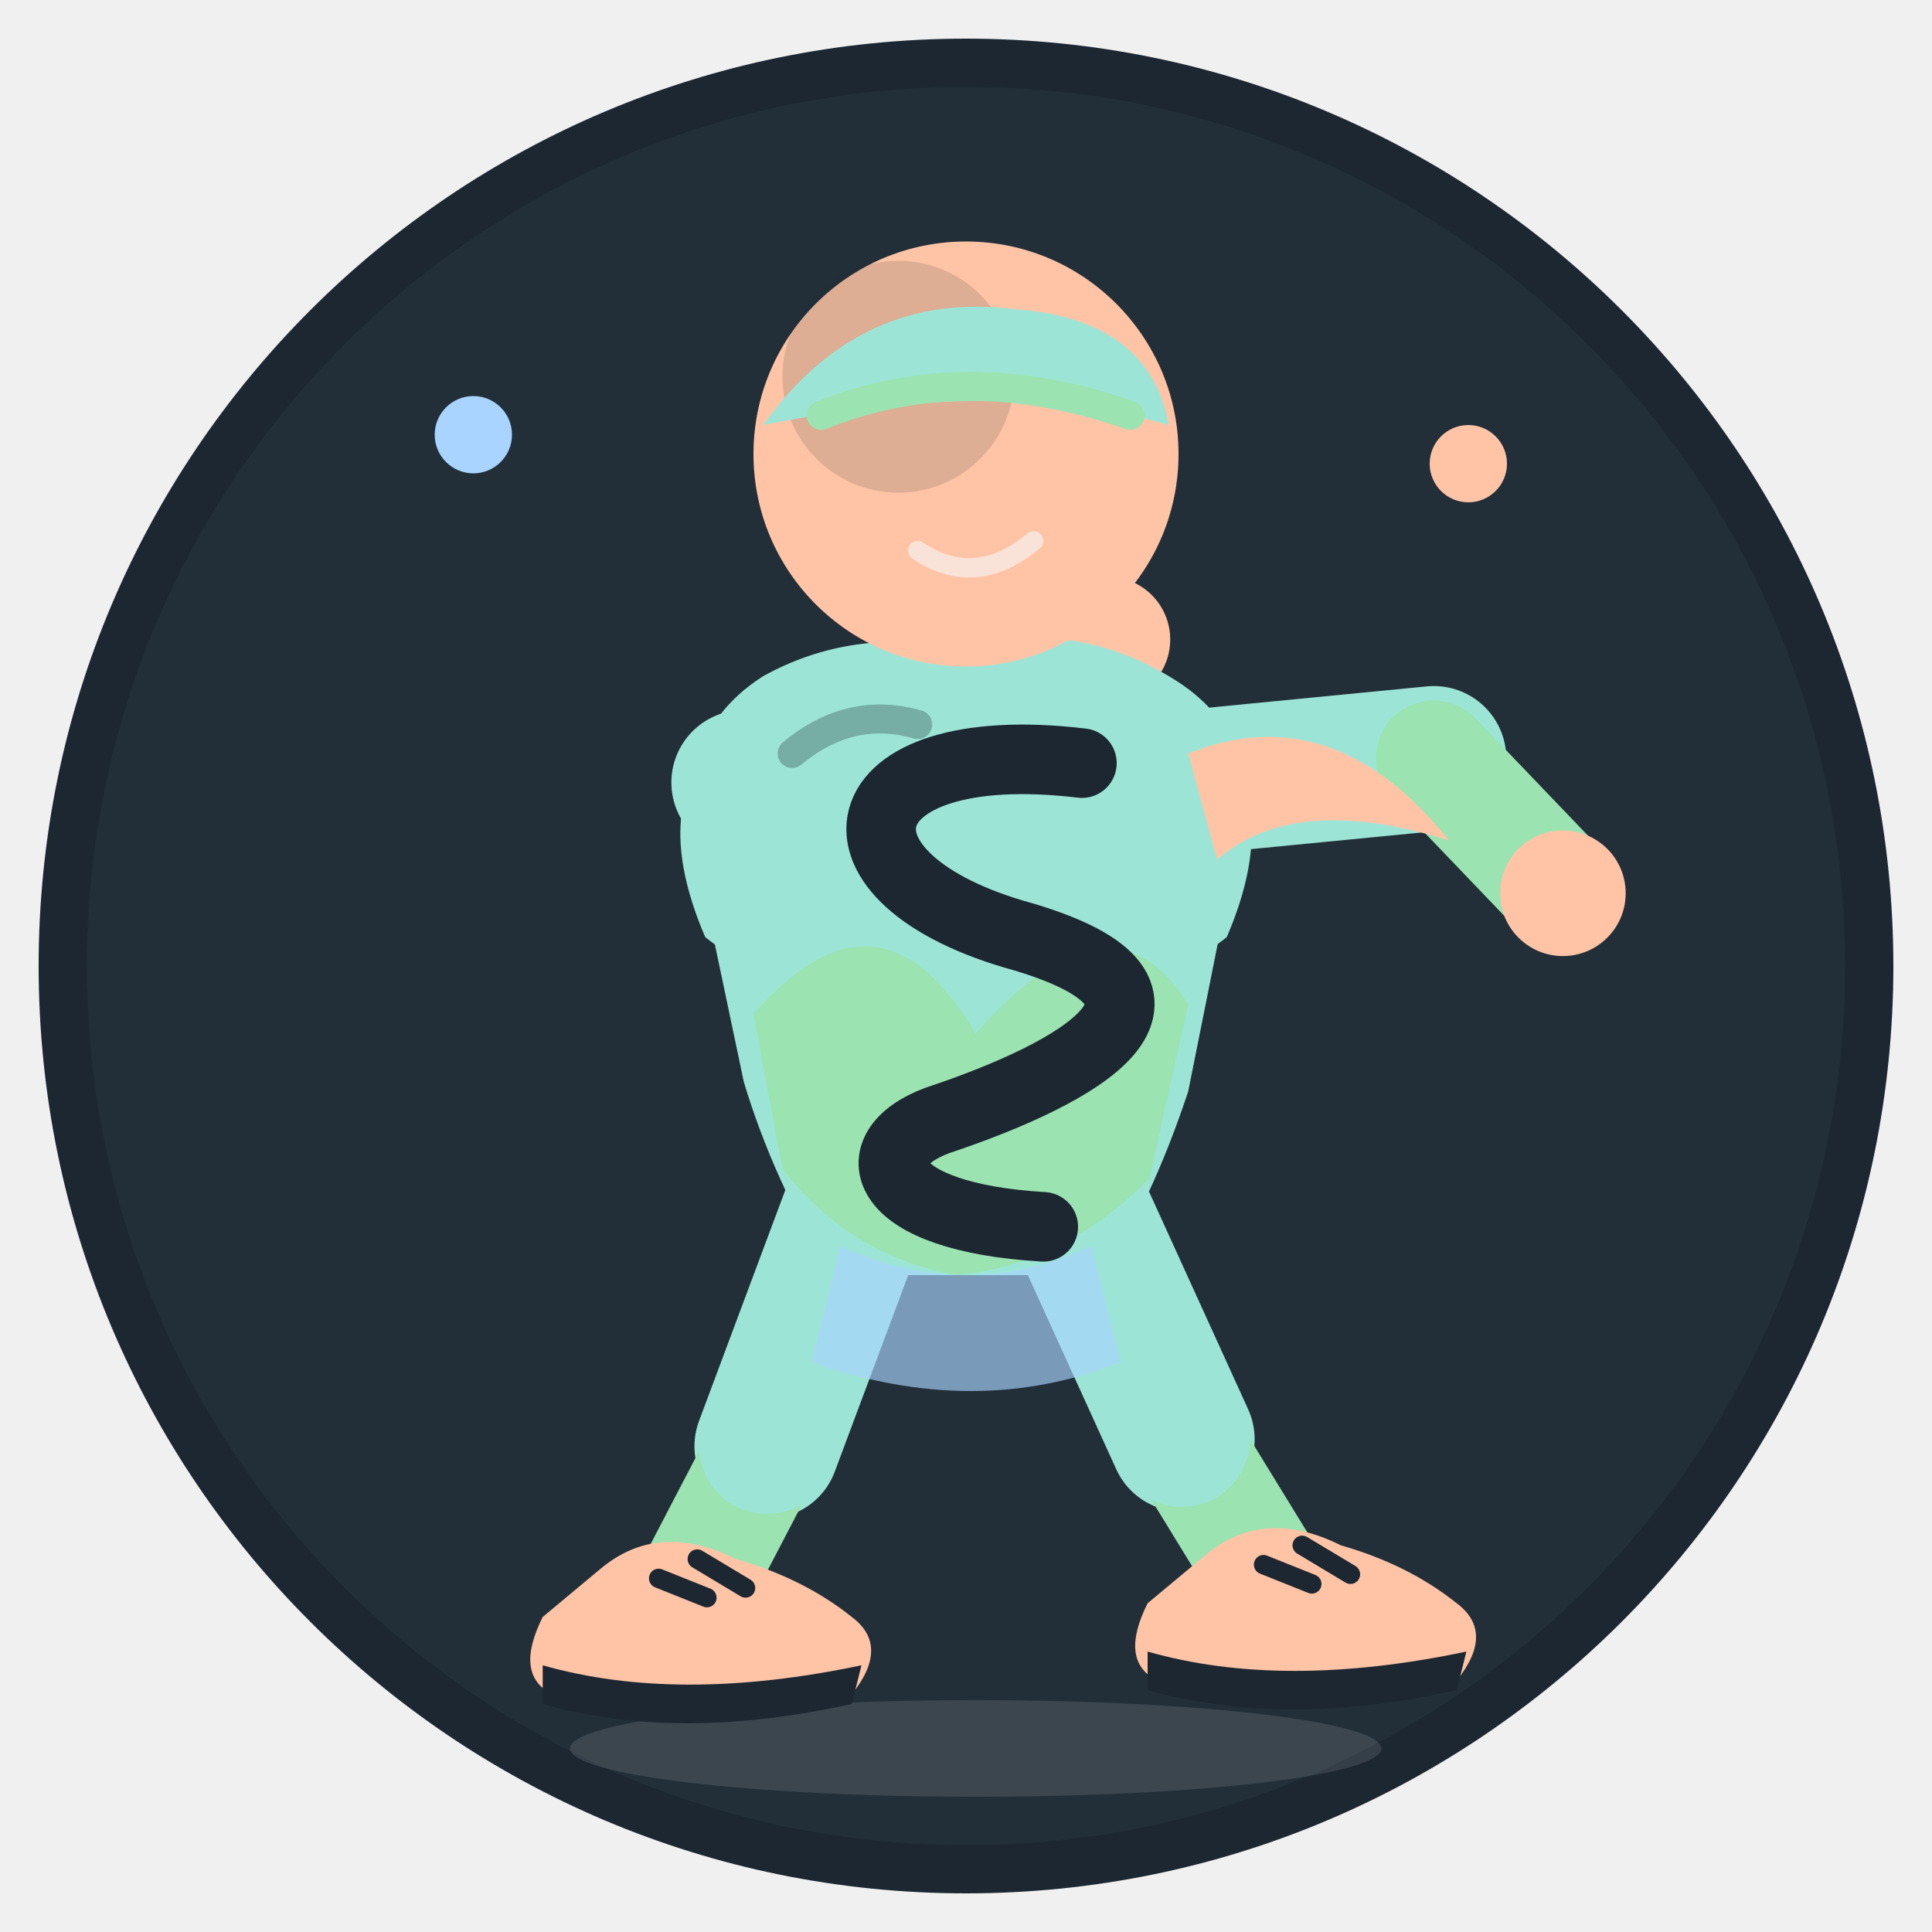
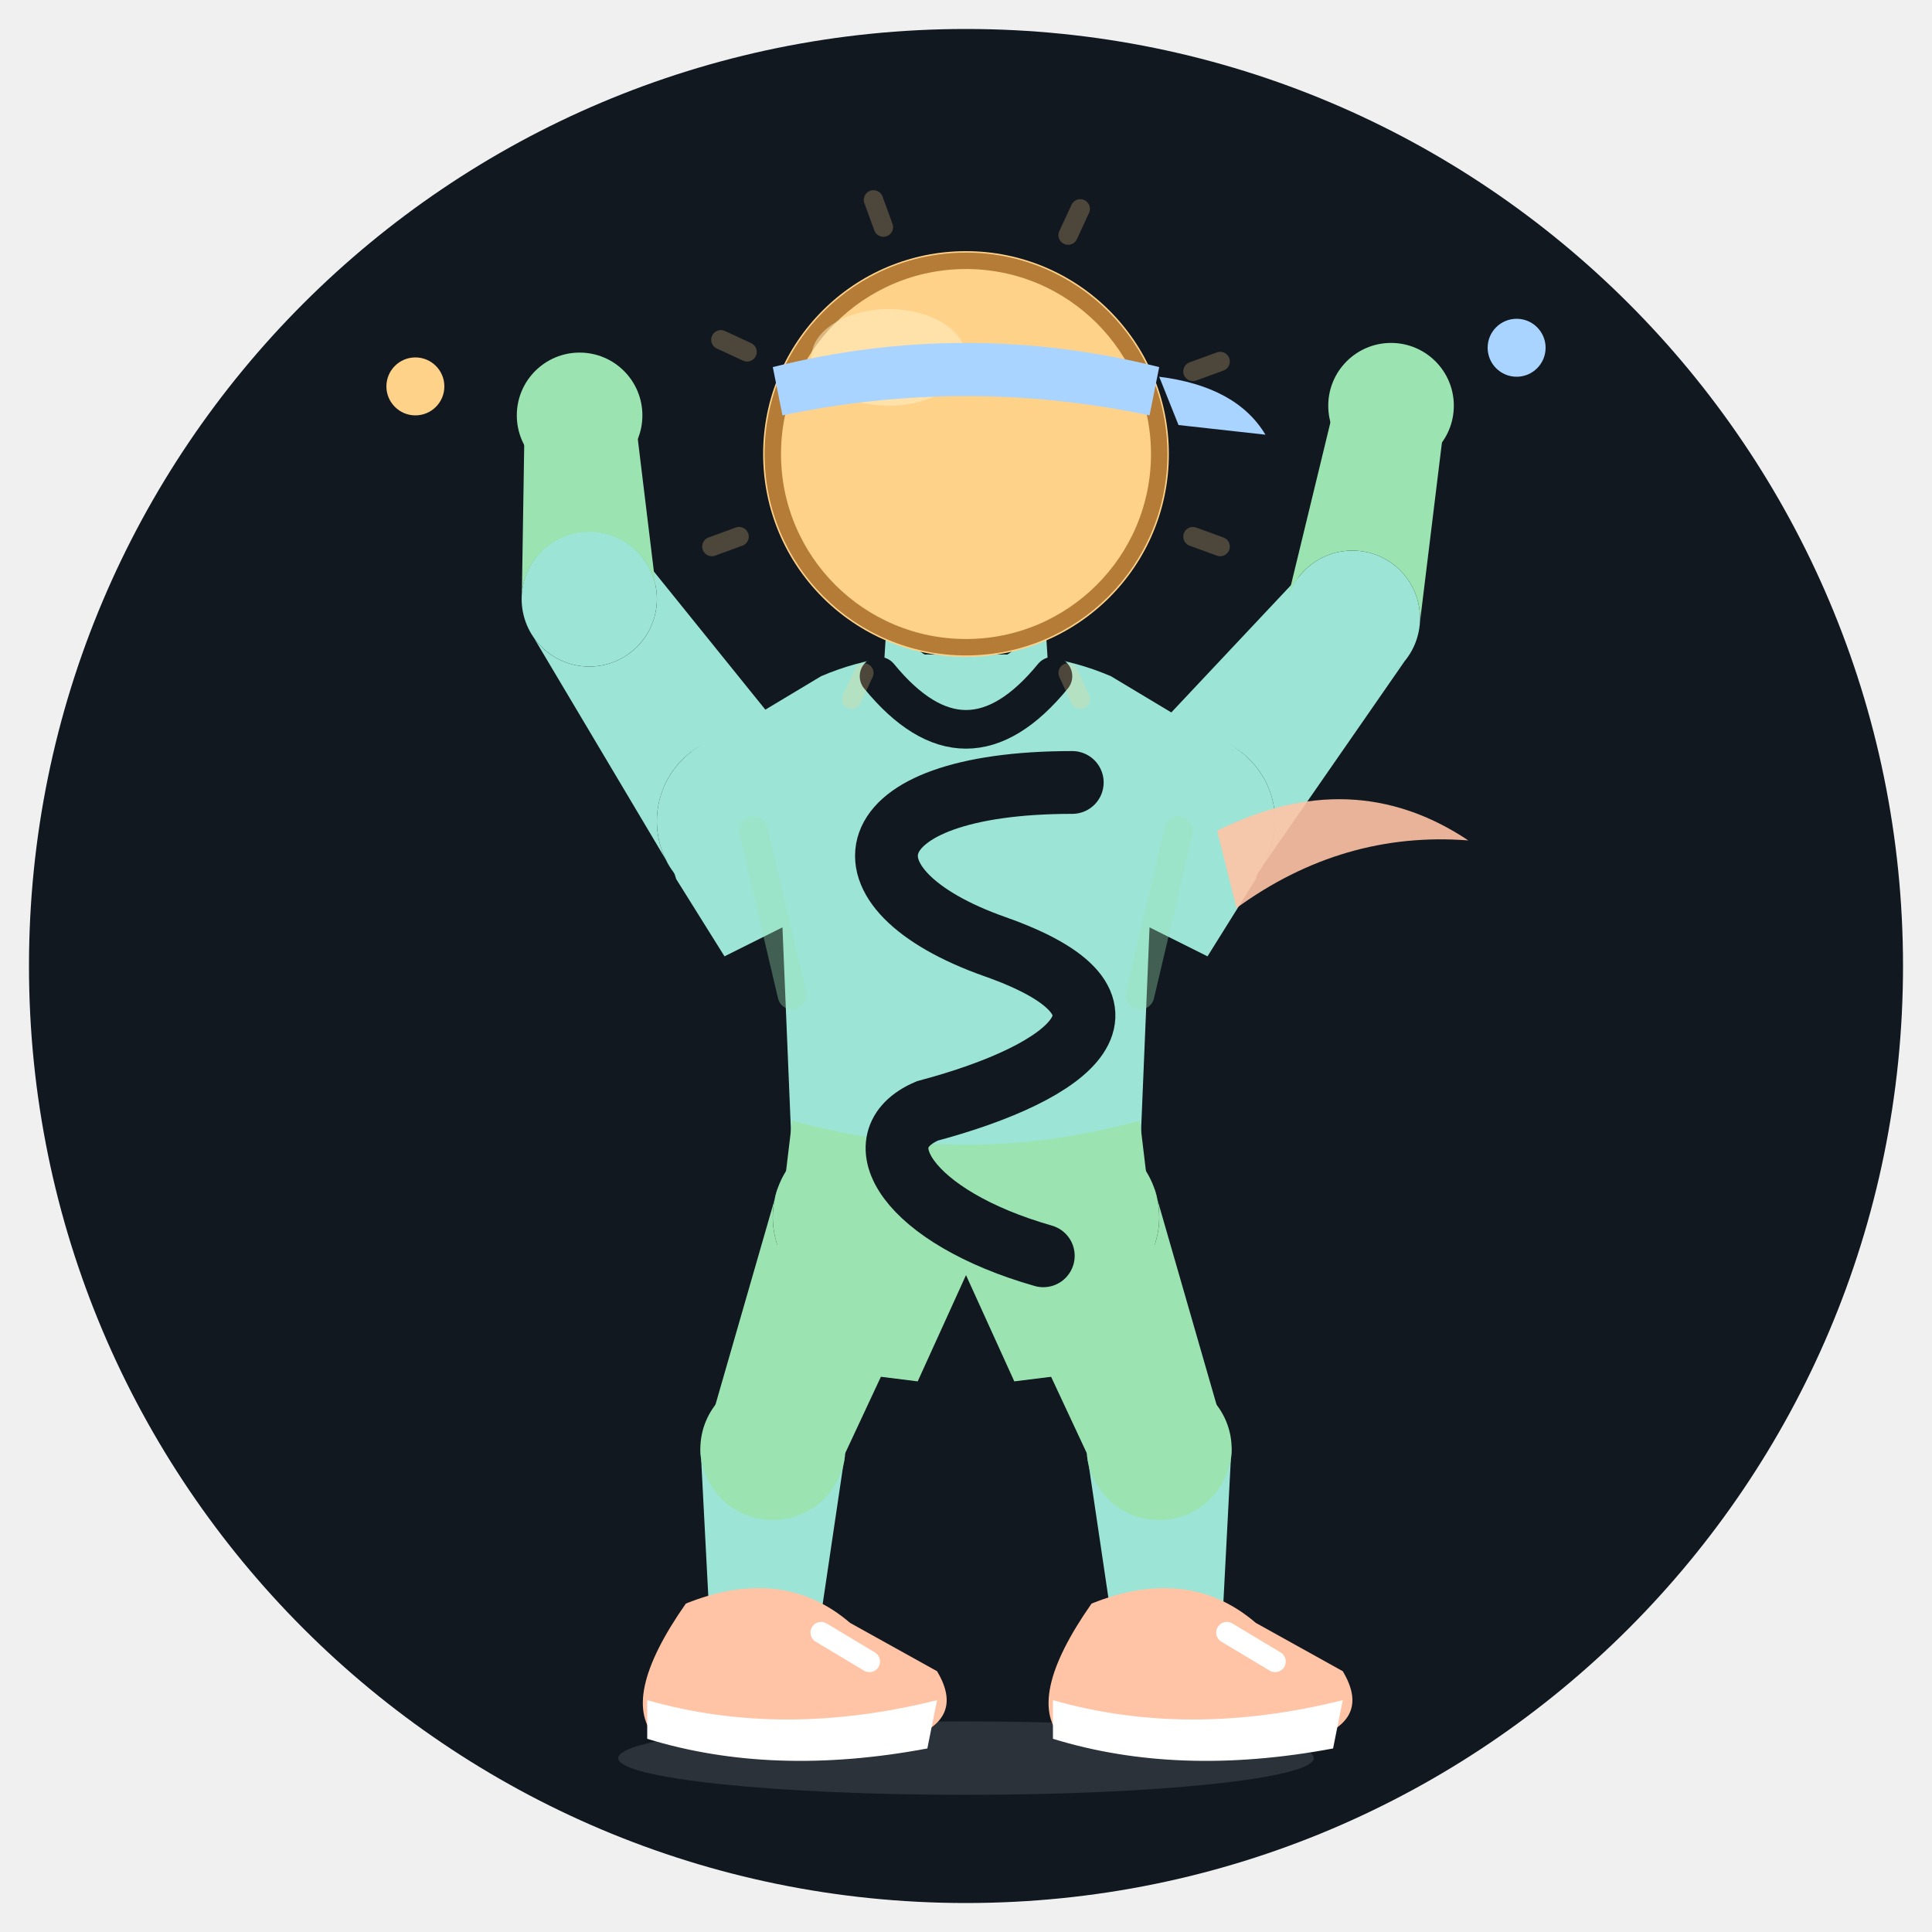
- <svg xmlns="http://www.w3.org/2000/svg" viewBox="0 0 200 200" width="96" height="96" class="trail-athlete-v3" data-pose="finish">
-   <circle cx="100" cy="100" r="96" fill="#1C2732" />
-   <circle cx="100" cy="100" r="91" fill="#9CE5D6" opacity=".045" />
-   <g class="m-shadow">
-     <ellipse cx="101" cy="181" rx="42" ry="5" fill="#F5F8FA" opacity=".12" />
-   </g>
-   <g class="m-leg-a">
-     <path d="M89.00 124.00 Q84.19 136.86 79.39 149.72" fill="none" stroke="#9CE5D6" stroke-width="15" stroke-linecap="round" />
-     <path d="M79.39 149.72 Q74.78 158.56 70.18 167.39" fill="none" stroke="#9BE3B1" stroke-width="12" stroke-linecap="round" />
-     <circle cx="79.39" cy="149.72" r="7" fill="#9CE5D6" />
-     <g transform="translate(70.18 167.39)">
-       <path d="M-8 -5 Q-2 -10 6 -6 Q13 -4 18 0 Q22 3 18 8 L-13 8 Q-17 6 -14 0Z" fill="#FFC4A6" />
-       <path d="M-14 5 Q0 9 19 5 L18 9 Q0 13 -14 9Z" fill="#1C2732" />
-       <path d="M-2 -4 L3 -2 M2 -6 L7 -3" stroke="#1C2732" stroke-width="2" stroke-linecap="round" />
+ <svg xmlns="http://www.w3.org/2000/svg" viewBox="0 0 200 200" width="96" height="96" class="trail-companion" data-pose="finish" data-theme="dark">
+   <g class="m-character">
+     <circle cx="100" cy="100" r="97" fill="#111820" />
+     <g class="m-shadow">
+       <ellipse cx="100" cy="182" rx="36" ry="3.8" fill="#F5F8FA" opacity=".12" />
+     </g>
+     <g class="m-leg-a">
+       <circle cx="89" cy="126" r="9" fill="#9BE3B1" />
+       <path d="M80.57,122.84 L73.45,147.54 A7,7 0 0 1 86.55,152.46 L97.43,129.16 A9,9 0 0 1 80.57,122.84Z" fill="#9BE3B1" />
+       <circle cx="80" cy="150" r="7.5" fill="#9BE3B1" />
+       <path d="M72.51,149.64 L73.61,170.74 A5.4,5.4 0 0 1 84.39,171.26 L87.49,150.36 A7.5,7.5 0 0 1 72.51,149.64Z" fill="#9CE5D6" />
+       <circle cx="79" cy="171" r="5.5" fill="#9CE5D6" />
+       <path d="M71 166 Q81 162 88 168 L97 173 Q100 178 94 180 L68 180 Q64 176 71 166Z" fill="#FFC4A6" />
+       <path d="M67 176 Q81 180 97 176 L96 181 Q80 184 67 180Z" fill="#FFFFFF" />
+       <path d="M85 169 L90 172" stroke="#FFFFFF" stroke-width="2.2" stroke-linecap="round" />
+     </g>
+     <g class="m-leg-b">
+       <circle cx="111" cy="126" r="9" fill="#9BE3B1" />
+       <path d="M102.57,129.16 L113.45,152.46 A7,7 0 0 1 126.55,147.54 L119.43,122.84 A9,9 0 0 1 102.57,129.16Z" fill="#9BE3B1" />
+       <circle cx="120" cy="150" r="7.5" fill="#9BE3B1" />
+       <path d="M112.51,150.36 L115.61,171.26 A5.4,5.4 0 0 1 126.39,170.74 L127.49,149.64 A7.5,7.5 0 0 1 112.51,150.36Z" fill="#9CE5D6" />
+       <circle cx="121" cy="171" r="5.5" fill="#9CE5D6" />
+       <path d="M113 166 Q123 162 130 168 L139 173 Q142 178 136 180 L110 180 Q106 176 113 166Z" fill="#FFC4A6" />
+       <path d="M109 176 Q123 180 139 176 L138 181 Q122 184 109 180Z" fill="#FFFFFF" />
+       <path d="M127 169 L132 172" stroke="#FFFFFF" stroke-width="2.2" stroke-linecap="round" />
+     </g>
+     <g class="m-arm-a">
+       <circle cx="77" cy="85" r="9" fill="#9CE5D6" />
+       <path d="M84.39,79.86 L66.75,58.00 A7,7 0 0 1 55.25,66.00 L69.61,90.14 A9,9 0 0 1 84.39,79.86Z" fill="#9CE5D6" />
+       <circle cx="61" cy="62" r="7" fill="#9CE5D6" />
+       <path d="M67.99,61.63 L65.69,42.70 A5.7,5.7 0 0 1 54.31,43.30 L54.01,62.37 A7,7 0 0 1 67.99,61.63Z" fill="#9BE3B1" />
+       <circle cx="60" cy="43" r="6.5" fill="#9BE3B1" />
+     </g>
+     <g class="m-arm-b">
+       <circle cx="123" cy="85" r="9" fill="#9CE5D6" />
+       <path d="M130.00,90.66 L145.44,68.40 A7,7 0 0 1 134.56,59.60 L116.00,79.34 A9,9 0 0 1 130.00,90.66Z" fill="#9CE5D6" />
+       <circle cx="140" cy="64" r="7" fill="#9CE5D6" />
+       <path d="M146.89,65.25 L149.61,43.02 A5.7,5.7 0 0 1 138.39,40.98 L133.11,62.75 A7,7 0 0 1 146.89,65.25Z" fill="#9BE3B1" />
+       <circle cx="144" cy="42" r="6.5" fill="#9BE3B1" />
+     </g>
+     <g class="m-neck">
+       <path d="M92.00,61.00 L91.00,77.00 A9,9 0 0 1 109.00,77.00 L108.00,61.00 A8,8 0 0 1 92.00,61.00Z" fill="#9CE5D6" />
+     </g>
+     <g class="m-torso">
+       <path d="M85 70 Q92 67 100 68 Q108 67 115 70 L125 76 Q134 79 130 91 L125 99 L119 96 L118 120 Q100 125 82 120 L81 96 L75 99 L70 91 Q66 79 75 76Z" fill="#9CE5D6" />
+       <path d="M91 70 Q100 81 109 70" fill="none" stroke="#111820" stroke-width="4" stroke-linecap="round" />
+       <path d="M78 86 L82 103 M122 86 L118 103" stroke="#9BE3B1" stroke-width="3" opacity=".35" stroke-linecap="round" />
+       <path d="M82 116 Q100 121 118 116 L121 141 L105 143 L100 132 L95 143 L79 141Z" fill="#9BE3B1" />
+       <path d="M111 81 C88 81 86 92 103 98 C120 104 111 111 96 115 C89 118 94 126 108 130" fill="none" stroke="#111820" stroke-width="6.5" stroke-linecap="round" />
+     </g>
+     <g class="m-head">
+       <circle cx="100" cy="47" r="21" fill="#FFD28A" />
+       <circle cx="100" cy="47" r="20" fill="#FFD28A" stroke="#B47C36" stroke-width="1.7" />
+       <ellipse cx="92" cy="37" rx="8" ry="5" fill="#FFF0C8" opacity=".52" />
+       <path d="M123.49 55.55 L126.31 56.58" stroke="#FFD28A" stroke-width="2" opacity=".25" stroke-linecap="round" />
+       <path d="M110.57 69.66 L111.83 72.38" stroke="#FFD28A" stroke-width="2" opacity=".25" stroke-linecap="round" />
+       <path d="M89.43 69.66 L88.17 72.38" stroke="#FFD28A" stroke-width="2" opacity=".25" stroke-linecap="round" />
+       <path d="M76.51 55.55 L73.69 56.58" stroke="#FFD28A" stroke-width="2" opacity=".25" stroke-linecap="round" />
+       <path d="M77.34 36.43 L74.62 35.17" stroke="#FFD28A" stroke-width="2" opacity=".25" stroke-linecap="round" />
+       <path d="M91.45 23.51 L90.42 20.69" stroke="#FFD28A" stroke-width="2" opacity=".25" stroke-linecap="round" />
+       <path d="M110.57 24.34 L111.83 21.62" stroke="#FFD28A" stroke-width="2" opacity=".25" stroke-linecap="round" />
+       <path d="M123.49 38.45 L126.31 37.42" stroke="#FFD28A" stroke-width="2" opacity=".25" stroke-linecap="round" />
+       <path d="M80 38 Q100 33 120 38 L119 43 Q100 39 81 43Z" fill="#A9D4FF" />
+       <path d="M120 39 Q128 40 131 45 L122 44Z" fill="#A9D4FF" />
+     </g>
+     <g class="m-ribbon">
+       <path d="M126 86 Q140 79 152 87 Q139 86 128 94Z" fill="#FFC4A6" opacity=".9" />
+     </g>
+     <g class="m-sparkles">
+       <circle cx="43" cy="40" r="3" fill="#FFD28A" />
+       <circle cx="157" cy="36" r="3" fill="#A9D4FF" />
    </g>
  </g>
-   <g class="m-leg-b">
-     <path d="M111.00 124.00 Q116.69 136.49 122.38 148.99" fill="none" stroke="#9CE5D6" stroke-width="15" stroke-linecap="round" />
-     <path d="M122.38 148.99 Q127.59 157.48 132.80 165.97" fill="none" stroke="#9BE3B1" stroke-width="12" stroke-linecap="round" />
-     <circle cx="122.38" cy="148.99" r="7" fill="#9CE5D6" />
-     <g transform="translate(132.80 165.97)">
-       <path d="M-8 -5 Q-2 -10 6 -6 Q13 -4 18 0 Q22 3 18 8 L-13 8 Q-17 6 -14 0Z" fill="#FFC4A6" />
-       <path d="M-14 5 Q0 9 19 5 L18 9 Q0 13 -14 9Z" fill="#1C2732" />
-       <path d="M-2 -4 L3 -2 M2 -6 L7 -3" stroke="#1C2732" stroke-width="2" stroke-linecap="round" />
-     </g>
-   </g>
-   <g class="m-arm-a">
-     <path d="M77.00 81.00 Q89.78 81.13 102.55 81.26" fill="none" stroke="#9CE5D6" stroke-width="15" stroke-linecap="round" />
-     <path d="M102.55 81.26 Q108.60 73.73 114.64 66.20" fill="none" stroke="#9BE3B1" stroke-width="12" stroke-linecap="round" />
-     <circle cx="114.64" cy="66.20" r="6.5" fill="#FFC4A6" />
-   </g>
-   <g class="m-arm-b">
-     <path d="M123.00 81.00 Q135.72 79.76 148.43 78.52" fill="none" stroke="#9CE5D6" stroke-width="15" stroke-linecap="round" />
-     <path d="M148.43 78.52 Q155.11 85.49 161.79 92.47" fill="none" stroke="#9BE3B1" stroke-width="12" stroke-linecap="round" />
-     <circle cx="161.79" cy="92.47" r="6.5" fill="#FFC4A6" />
-   </g>
-   <g class="m-torso">
-     <path d="M79 70 Q88 65 99 67 Q111 64 121 70 Q133 77 127 93 L123 113 Q119 125 114 132 L86 132 Q80 122 77 112 L73 93 Q68 77 79 70Z" fill="#9CE5D6" />
-     <path d="M75 76 Q67 83 73 97 Q79 102 84 96 L84 76Z M125 76 Q133 83 127 97 Q121 102 116 96 L116 76Z" fill="#9CE5D6" />
-     <path d="M78 105 Q91 90 101 107 Q115 91 123 104 L119 122 Q110 131 99 132 Q88 130 81 121Z" fill="#9BE3B1" />
-     <path d="M112 79 C87 76 84 91 106 97 C126 103 112 111 97 116 C89 119 91 126 108 127" fill="none" stroke="#1C2732" stroke-width="7.2" stroke-linecap="round" />
-     <path d="M87 129 Q100 135 113 129 L116 141 Q101 147 84 141Z" fill="#A9D4FF" opacity=".65" />
-     <path d="M82 78 Q88 73 95 75" fill="none" stroke="#1C2732" stroke-width="3" opacity=".3" stroke-linecap="round" />
-   </g>
-   <path d="M93 70 L93 63 Q100 59 107 63 L107 70Z" fill="#9CE5D6" />
-   <g class="m-head">
-     <circle cx="100" cy="47" r="22" fill="#FFC4A6" />
-     <circle cx="93" cy="39" r="12" fill="#1C2732" opacity=".15" />
-     <path d="M79 44 Q89 30 105 32 Q119 33 121 44 Q104 39 79 44Z" fill="#9CE5D6" />
-     <path d="M85 43 Q100 37 117 43" fill="none" stroke="#9BE3B1" stroke-width="3" stroke-linecap="round" />
-     <path d="M95 57 Q101 61 107 56" fill="none" stroke="#F5F8FA" stroke-width="2" opacity=".6" stroke-linecap="round" />
-   </g>
-   <g class="m-ribbon">
-     <path d="M123 78 Q138 72 150 87 Q134 82 126 89Z" fill="#FFC4A6" />
-   </g>
-   <g class="m-sparkles">
-     <circle cx="49" cy="45" r="4" fill="#A9D4FF" />
-     <circle cx="152" cy="48" r="4" fill="#FFC4A6" />
-   </g>
</svg>
